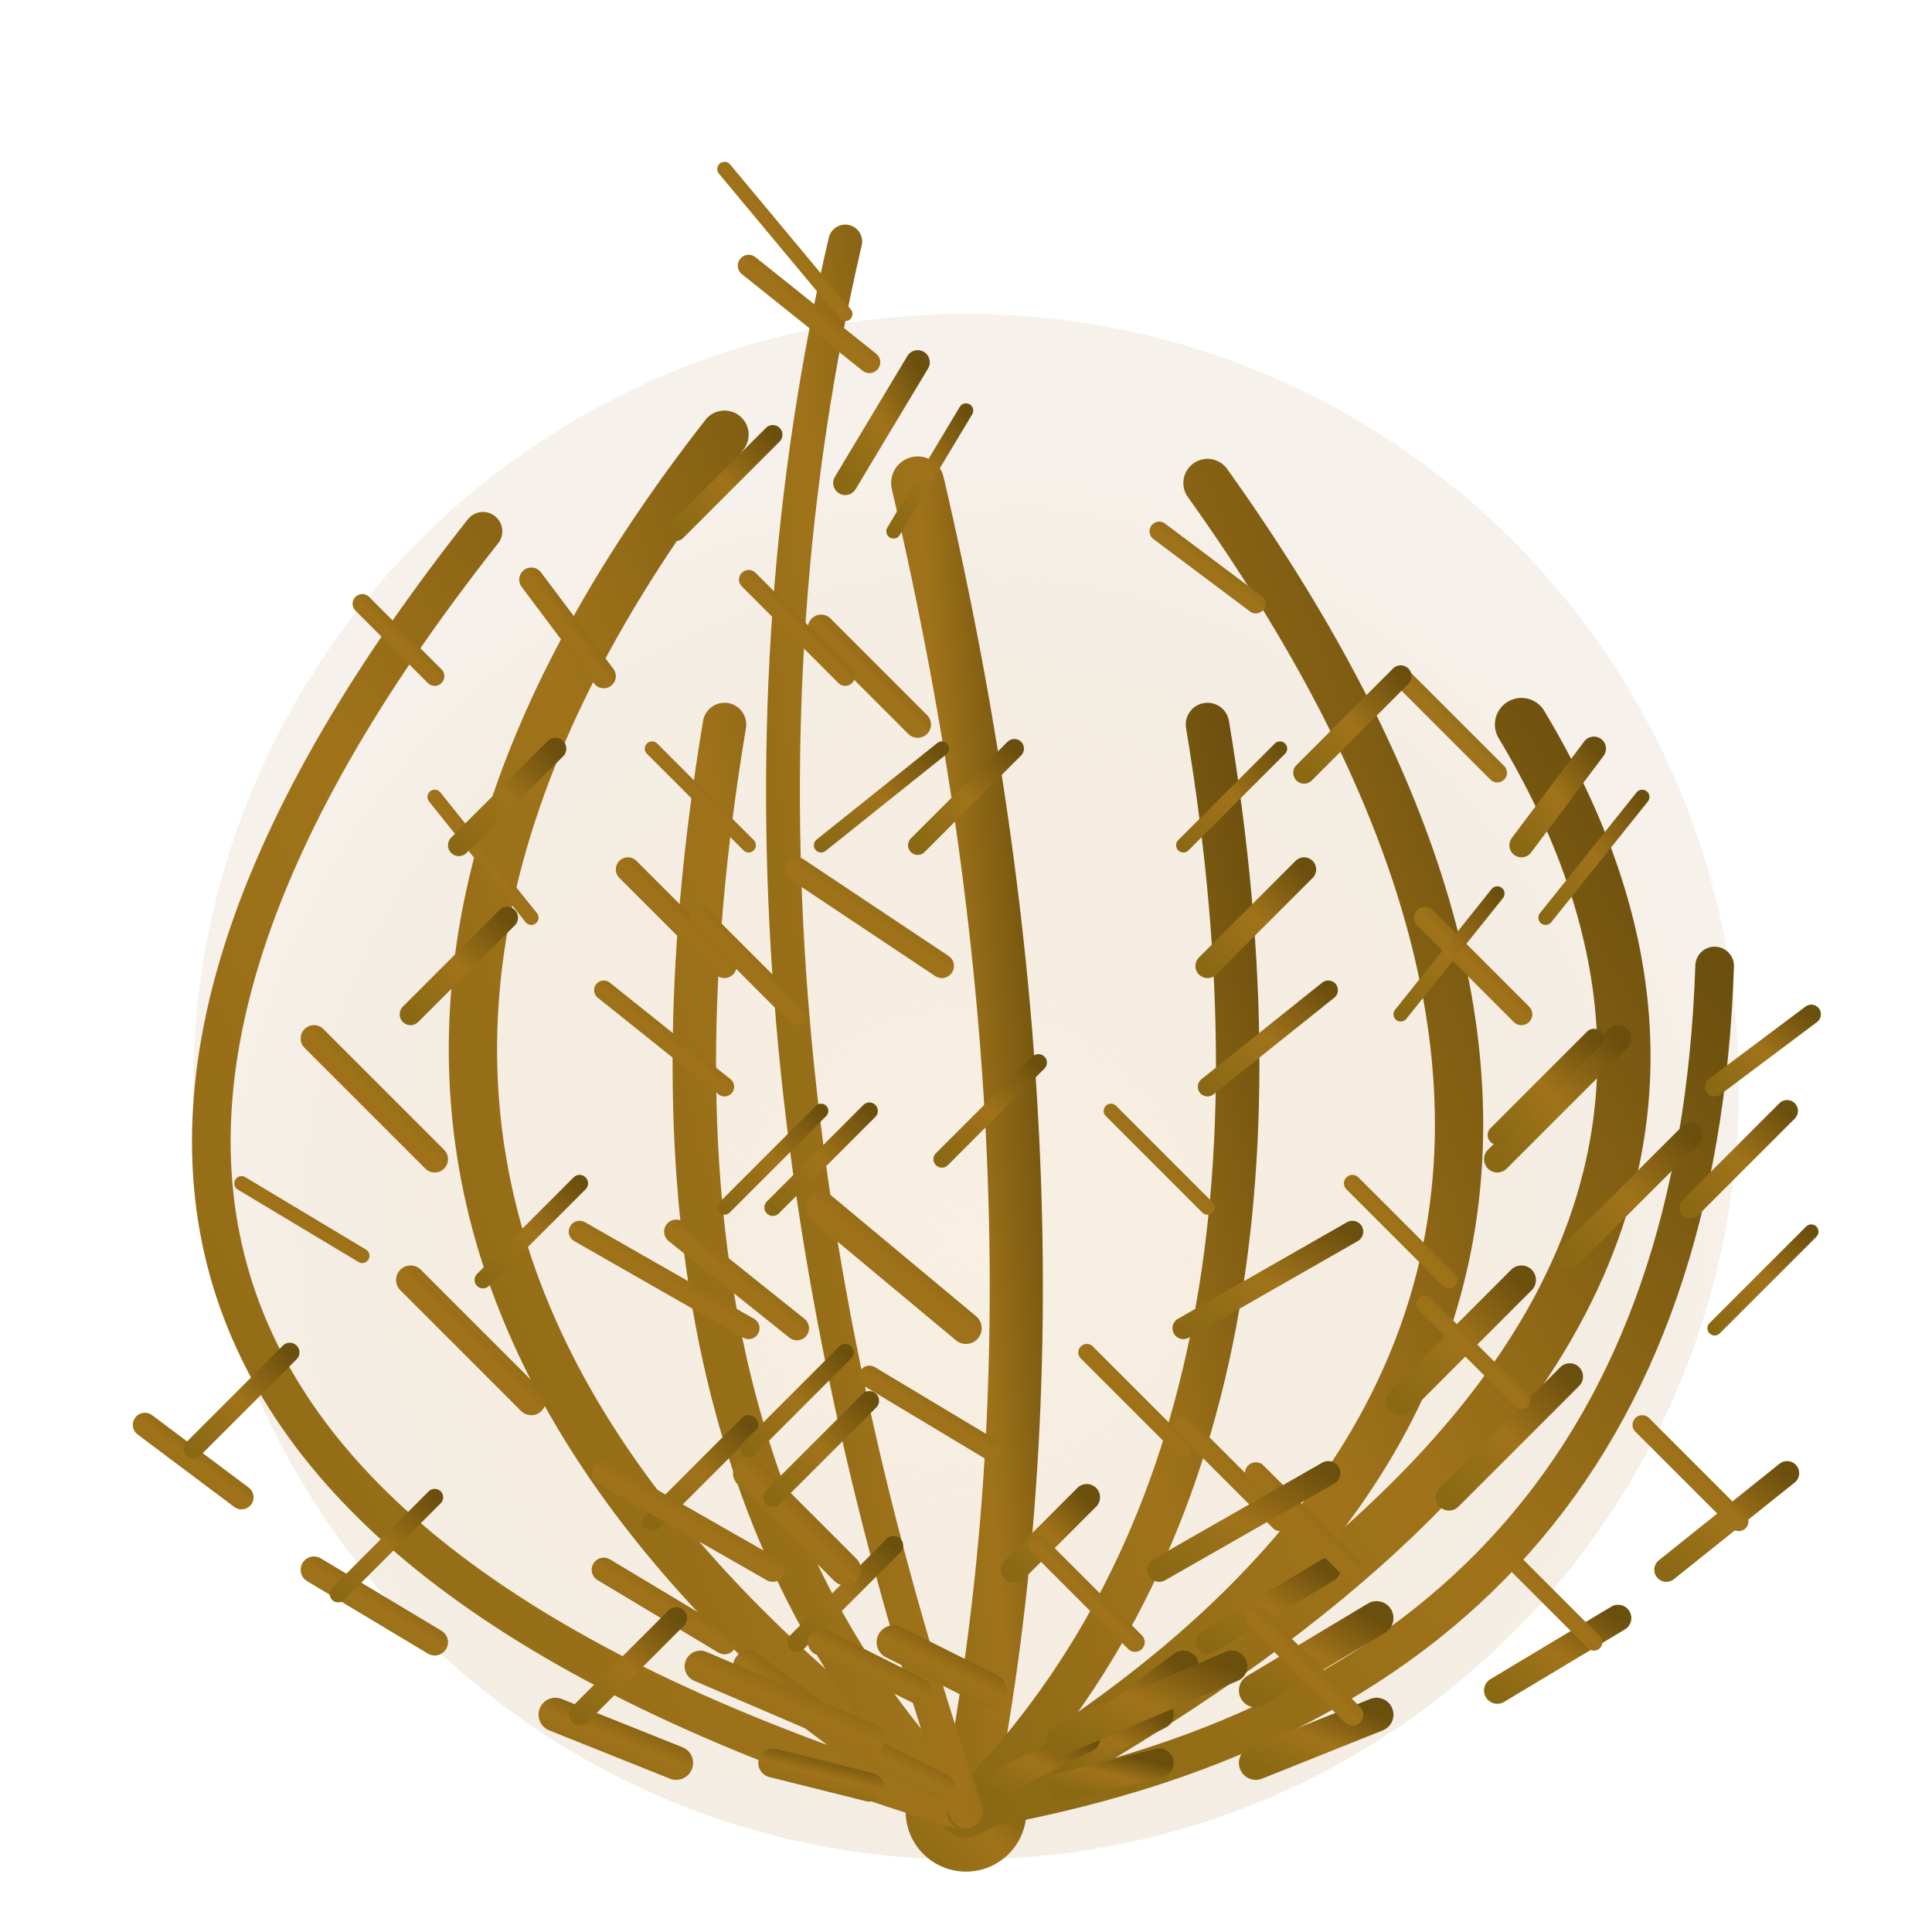
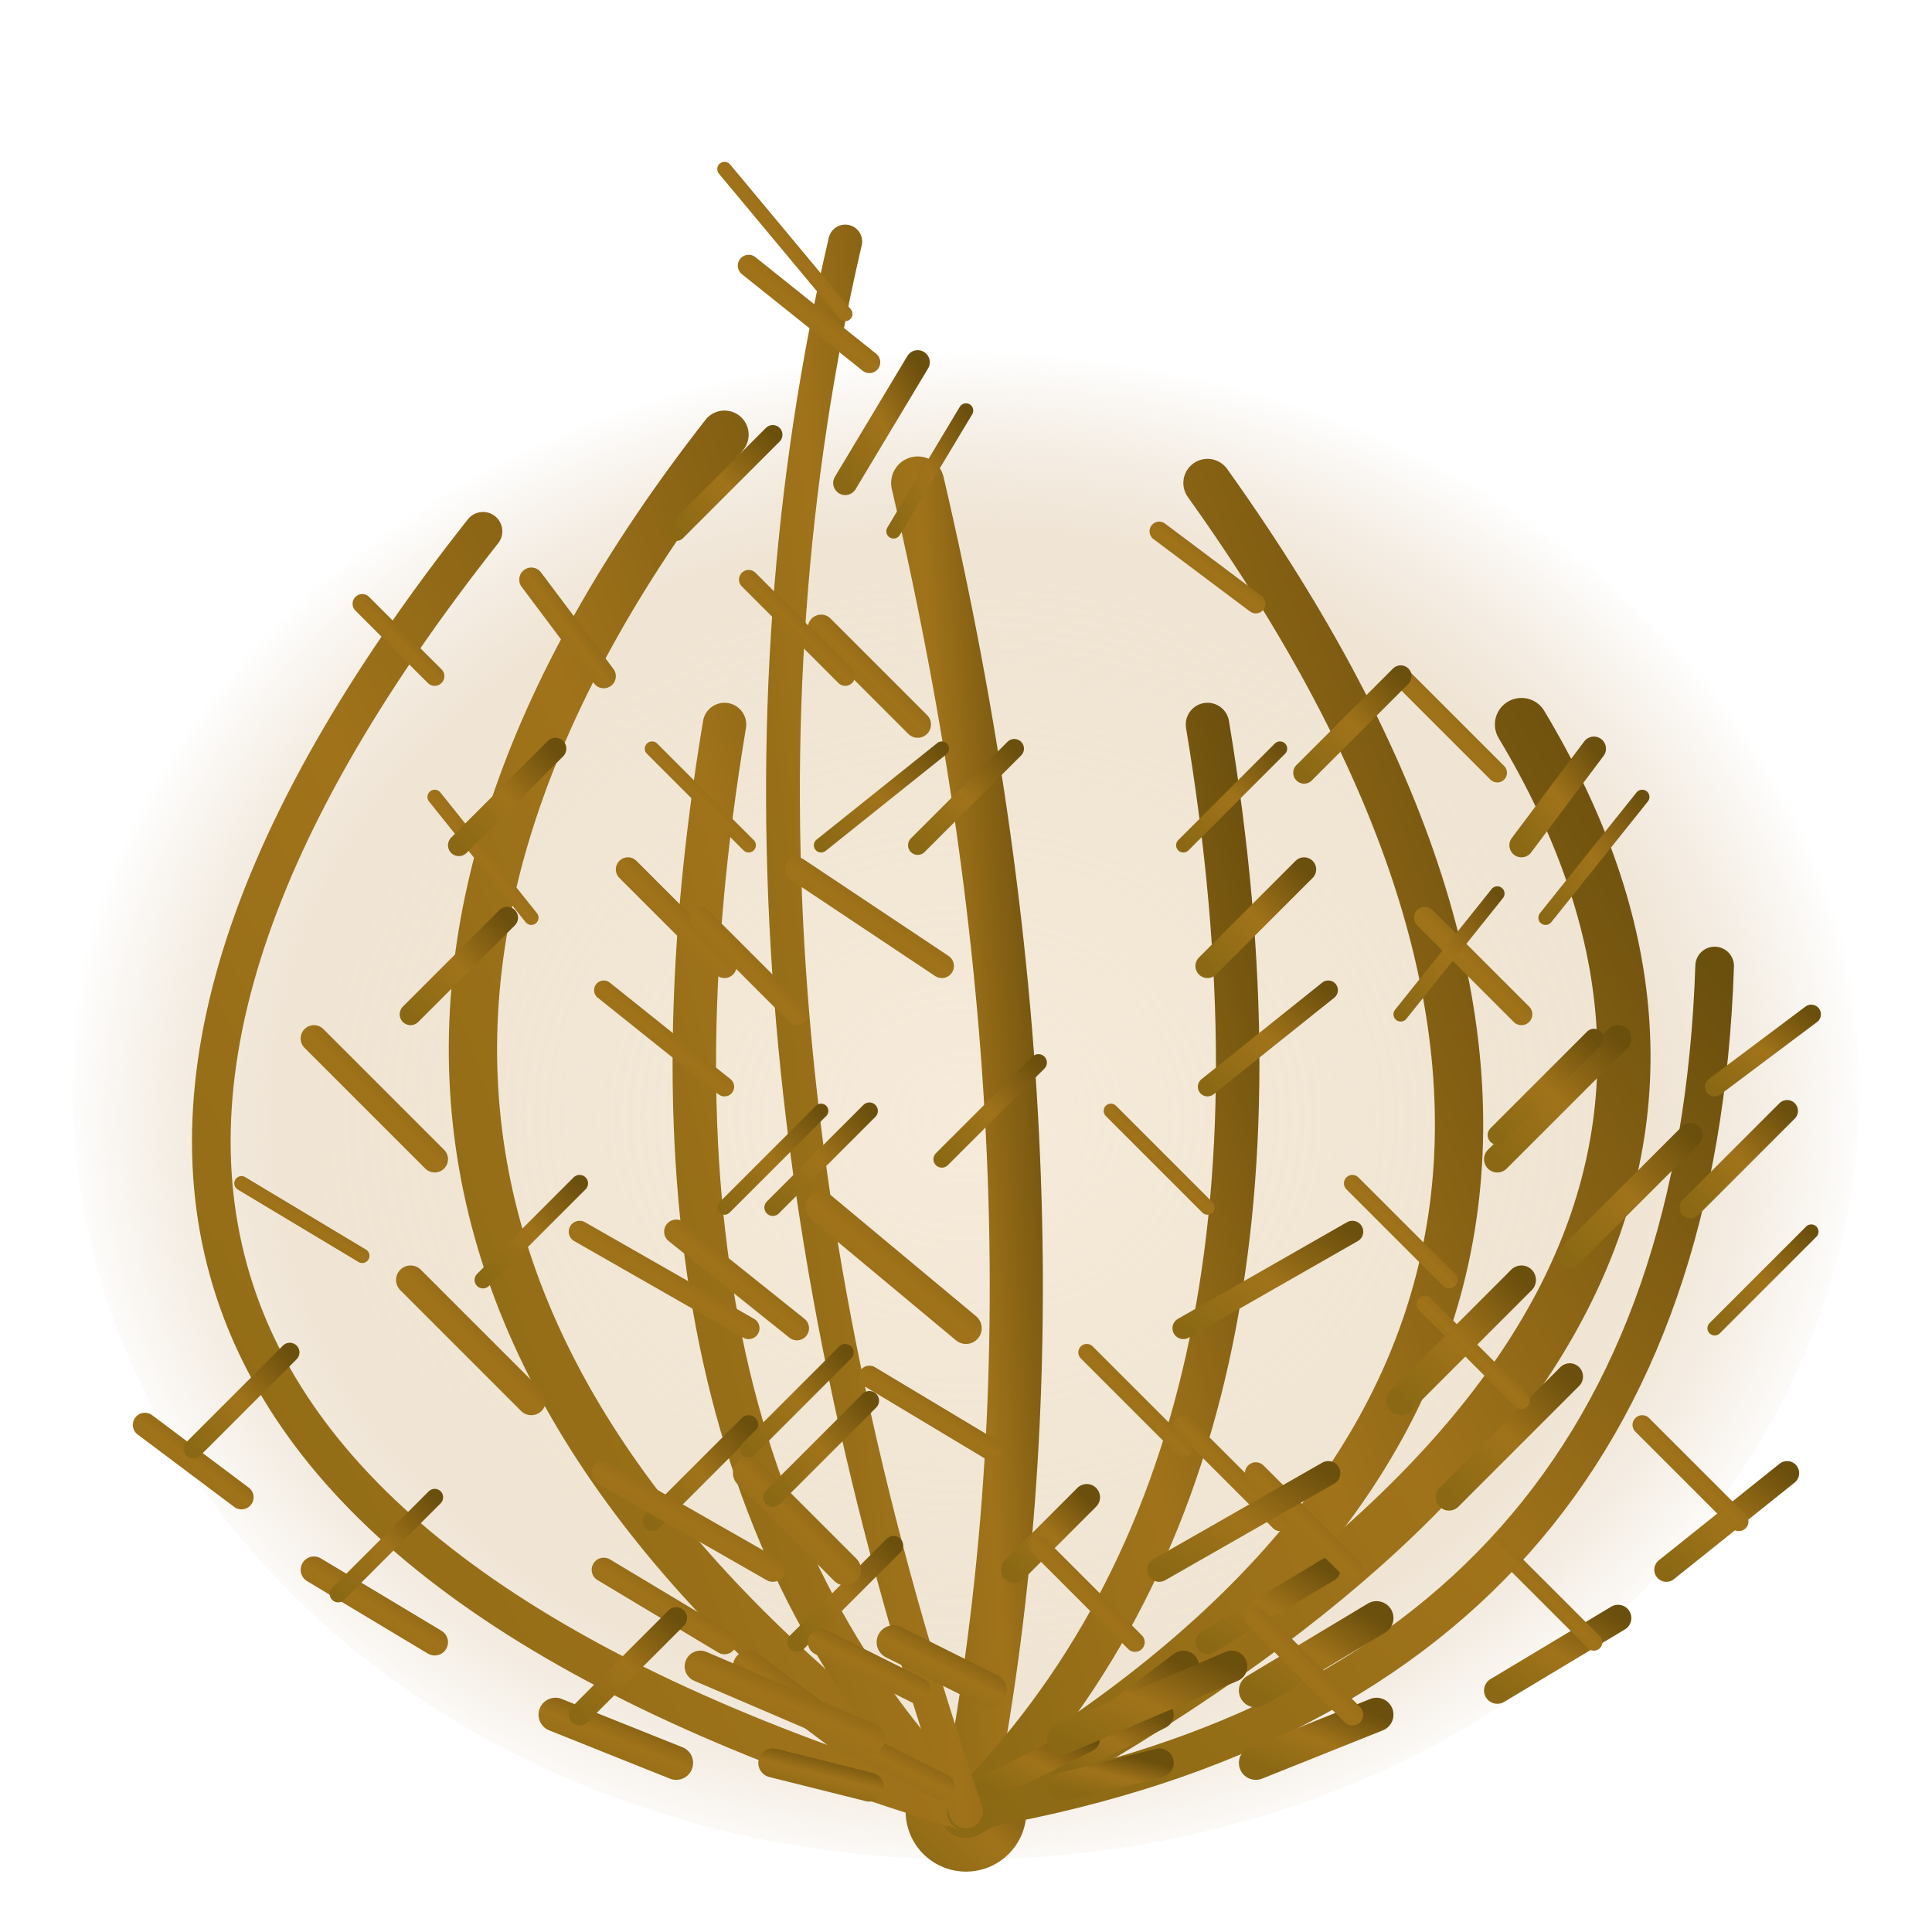
<svg xmlns="http://www.w3.org/2000/svg" width="80" height="80" viewBox="0 0 80 80">
  <defs>
-     <radialGradient id="backgroundGrad" cx="50%" cy="60%" r="50%">
-       <stop offset="0%" style="stop-color:#f4e6d1;stop-opacity:0.6" />
-       <stop offset="70%" style="stop-color:#e6d3b7;stop-opacity:0.4" />
-       <stop offset="100%" style="stop-color:#d4b896;stop-opacity:0.2" />
+     <radialGradient id="backgroundGrad" cx="50%" cy="52%" r="50%">
+       <stop offset="0%" style="stop-color:#f4e6d1;stop-opacity:0.8" />
+       <stop offset="75%" style="stop-color:#e6d3b7;stop-opacity:0.6" />
+       <stop offset="100%" style="stop-color:#d4b896;stop-opacity:0" />
    </radialGradient>
    <linearGradient id="branchGrad" x1="0%" y1="100%" x2="100%" y2="0%">
      <stop offset="0%" style="stop-color:#8b6914;stop-opacity:1" />
      <stop offset="50%" style="stop-color:#a0731a;stop-opacity:1" />
      <stop offset="100%" style="stop-color:#6b4f0d;stop-opacity:1" />
    </linearGradient>
  </defs>
-   <circle cx="40" cy="45" r="32" fill="url(#backgroundGrad)" />
+   <ellipse cx="40" cy="45" rx="37" ry="32" fill="url(#backgroundGrad)" />
  <circle cx="40" cy="75" r="2.5" fill="url(#branchGrad)" />
  <path d="M 40 75 Q 45 50 38 20" stroke="url(#branchGrad)" stroke-width="2.2" fill="none" stroke-linecap="round" />
  <path d="M 40 75 Q 78 55 63 30" stroke="url(#branchGrad)" stroke-width="2.2" fill="none" stroke-linecap="round" />
  <path d="M 40 75 Q 5 50 30 18" stroke="url(#branchGrad)" stroke-width="2" fill="none" stroke-linecap="round" />
  <path d="M 40 75 Q 75 55 50 20" stroke="url(#branchGrad)" stroke-width="2" fill="none" stroke-linecap="round" />
  <path d="M 40 75 Q 25 60 30 30" stroke="url(#branchGrad)" stroke-width="1.8" fill="none" stroke-linecap="round" />
  <path d="M 40 75 Q 55 60 50 30" stroke="url(#branchGrad)" stroke-width="1.8" fill="none" stroke-linecap="round" />
  <path d="M 40 75 Q -10 60 20 22" stroke="url(#branchGrad)" stroke-width="1.6" fill="none" stroke-linecap="round" />
  <path d="M 40 75 Q 70 70 71 40" stroke="url(#branchGrad)" stroke-width="1.6" fill="none" stroke-linecap="round" />
  <path d="M 40 75 Q 28 40 35 10" stroke="url(#branchGrad)" stroke-width="1.4" fill="none" stroke-linecap="round" />
  <line x1="41" y1="70" x2="37" y2="68" stroke="url(#branchGrad)" stroke-width="1.4" stroke-linecap="round" />
  <line x1="42" y1="65" x2="45" y2="62" stroke="url(#branchGrad)" stroke-width="1.1" stroke-linecap="round" />
  <line x1="41" y1="60" x2="36" y2="57" stroke="url(#branchGrad)" stroke-width="0.9" stroke-linecap="round" />
  <line x1="40" y1="55" x2="34" y2="50" stroke="url(#branchGrad)" stroke-width="1.3" stroke-linecap="round" />
  <line x1="39" y1="48" x2="43" y2="44" stroke="url(#branchGrad)" stroke-width="0.7" stroke-linecap="round" />
  <line x1="39" y1="40" x2="33" y2="36" stroke="url(#branchGrad)" stroke-width="1.0" stroke-linecap="round" />
  <line x1="38" y1="35" x2="42" y2="31" stroke="url(#branchGrad)" stroke-width="0.8" stroke-linecap="round" />
  <line x1="38" y1="30" x2="34" y2="26" stroke="url(#branchGrad)" stroke-width="1.1" stroke-linecap="round" />
  <line x1="37" y1="22" x2="40" y2="17" stroke="url(#branchGrad)" stroke-width="0.6" stroke-linecap="round" />
  <line x1="36" y1="15" x2="31" y2="11" stroke="url(#branchGrad)" stroke-width="0.9" stroke-linecap="round" />
  <line x1="45" y1="72" x2="49" y2="69" stroke="url(#branchGrad)" stroke-width="1.3" stroke-linecap="round" />
  <line x1="50" y1="68" x2="55" y2="65" stroke="url(#branchGrad)" stroke-width="1.0" stroke-linecap="round" />
  <line x1="53" y1="63" x2="49" y2="59" stroke="url(#branchGrad)" stroke-width="0.8" stroke-linecap="round" />
  <line x1="58" y1="58" x2="63" y2="53" stroke="url(#branchGrad)" stroke-width="1.2" stroke-linecap="round" />
  <line x1="60" y1="53" x2="56" y2="49" stroke="url(#branchGrad)" stroke-width="0.7" stroke-linecap="round" />
  <line x1="62" y1="48" x2="67" y2="43" stroke="url(#branchGrad)" stroke-width="1.1" stroke-linecap="round" />
  <line x1="63" y1="42" x2="59" y2="38" stroke="url(#branchGrad)" stroke-width="0.9" stroke-linecap="round" />
  <line x1="64" y1="38" x2="68" y2="33" stroke="url(#branchGrad)" stroke-width="0.6" stroke-linecap="round" />
  <line x1="63" y1="35" x2="66" y2="31" stroke="url(#branchGrad)" stroke-width="1.0" stroke-linecap="round" />
  <line x1="62" y1="32" x2="58" y2="28" stroke="url(#branchGrad)" stroke-width="0.8" stroke-linecap="round" />
  <line x1="35" y1="72" x2="31" y2="69" stroke="url(#branchGrad)" stroke-width="1.3" stroke-linecap="round" />
  <line x1="30" y1="68" x2="25" y2="65" stroke="url(#branchGrad)" stroke-width="1.0" stroke-linecap="round" />
  <line x1="27" y1="63" x2="31" y2="59" stroke="url(#branchGrad)" stroke-width="0.8" stroke-linecap="round" />
  <line x1="22" y1="58" x2="17" y2="53" stroke="url(#branchGrad)" stroke-width="1.2" stroke-linecap="round" />
  <line x1="20" y1="53" x2="24" y2="49" stroke="url(#branchGrad)" stroke-width="0.7" stroke-linecap="round" />
  <line x1="18" y1="48" x2="13" y2="43" stroke="url(#branchGrad)" stroke-width="1.1" stroke-linecap="round" />
  <line x1="17" y1="42" x2="21" y2="38" stroke="url(#branchGrad)" stroke-width="0.9" stroke-linecap="round" />
  <line x1="22" y1="38" x2="18" y2="33" stroke="url(#branchGrad)" stroke-width="0.6" stroke-linecap="round" />
  <line x1="25" y1="28" x2="22" y2="24" stroke="url(#branchGrad)" stroke-width="1.0" stroke-linecap="round" />
  <line x1="28" y1="22" x2="32" y2="18" stroke="url(#branchGrad)" stroke-width="0.8" stroke-linecap="round" />
  <line x1="44" y1="73" x2="48" y2="71" stroke="url(#branchGrad)" stroke-width="1.2" stroke-linecap="round" />
  <line x1="52" y1="70" x2="57" y2="67" stroke="url(#branchGrad)" stroke-width="1.4" stroke-linecap="round" />
  <line x1="56" y1="65" x2="52" y2="61" stroke="url(#branchGrad)" stroke-width="0.9" stroke-linecap="round" />
  <line x1="60" y1="62" x2="65" y2="57" stroke="url(#branchGrad)" stroke-width="1.1" stroke-linecap="round" />
  <line x1="63" y1="58" x2="59" y2="54" stroke="url(#branchGrad)" stroke-width="0.7" stroke-linecap="round" />
  <line x1="65" y1="52" x2="70" y2="47" stroke="url(#branchGrad)" stroke-width="1.0" stroke-linecap="round" />
  <line x1="62" y1="47" x2="66" y2="43" stroke="url(#branchGrad)" stroke-width="0.8" stroke-linecap="round" />
  <line x1="58" y1="42" x2="62" y2="37" stroke="url(#branchGrad)" stroke-width="0.6" stroke-linecap="round" />
  <line x1="54" y1="32" x2="58" y2="28" stroke="url(#branchGrad)" stroke-width="0.9" stroke-linecap="round" />
  <line x1="52" y1="25" x2="48" y2="22" stroke="url(#branchGrad)" stroke-width="0.8" stroke-linecap="round" />
  <line x1="39" y1="74" x2="35" y2="72" stroke="url(#branchGrad)" stroke-width="1.1" stroke-linecap="round" />
  <line x1="36" y1="72" x2="29" y2="69" stroke="url(#branchGrad)" stroke-width="1.3" stroke-linecap="round" />
  <line x1="33" y1="68" x2="37" y2="64" stroke="url(#branchGrad)" stroke-width="0.8" stroke-linecap="round" />
  <line x1="32" y1="65" x2="25" y2="61" stroke="url(#branchGrad)" stroke-width="1.0" stroke-linecap="round" />
  <line x1="31" y1="60" x2="35" y2="56" stroke="url(#branchGrad)" stroke-width="0.7" stroke-linecap="round" />
  <line x1="31" y1="55" x2="24" y2="51" stroke="url(#branchGrad)" stroke-width="0.9" stroke-linecap="round" />
  <line x1="30" y1="50" x2="34" y2="46" stroke="url(#branchGrad)" stroke-width="0.6" stroke-linecap="round" />
  <line x1="30" y1="45" x2="25" y2="41" stroke="url(#branchGrad)" stroke-width="0.8" stroke-linecap="round" />
  <line x1="30" y1="40" x2="26" y2="36" stroke="url(#branchGrad)" stroke-width="1.0" stroke-linecap="round" />
  <line x1="31" y1="35" x2="27" y2="31" stroke="url(#branchGrad)" stroke-width="0.6" stroke-linecap="round" />
  <line x1="41" y1="74" x2="45" y2="72" stroke="url(#branchGrad)" stroke-width="1.1" stroke-linecap="round" />
  <line x1="44" y1="72" x2="51" y2="69" stroke="url(#branchGrad)" stroke-width="1.3" stroke-linecap="round" />
  <line x1="47" y1="68" x2="43" y2="64" stroke="url(#branchGrad)" stroke-width="0.8" stroke-linecap="round" />
  <line x1="48" y1="65" x2="55" y2="61" stroke="url(#branchGrad)" stroke-width="1.0" stroke-linecap="round" />
  <line x1="49" y1="60" x2="45" y2="56" stroke="url(#branchGrad)" stroke-width="0.7" stroke-linecap="round" />
  <line x1="49" y1="55" x2="56" y2="51" stroke="url(#branchGrad)" stroke-width="0.9" stroke-linecap="round" />
  <line x1="50" y1="50" x2="46" y2="46" stroke="url(#branchGrad)" stroke-width="0.6" stroke-linecap="round" />
  <line x1="50" y1="45" x2="55" y2="41" stroke="url(#branchGrad)" stroke-width="0.8" stroke-linecap="round" />
  <line x1="50" y1="40" x2="54" y2="36" stroke="url(#branchGrad)" stroke-width="1.0" stroke-linecap="round" />
  <line x1="49" y1="35" x2="53" y2="31" stroke="url(#branchGrad)" stroke-width="0.6" stroke-linecap="round" />
  <line x1="36" y1="74" x2="32" y2="73" stroke="url(#branchGrad)" stroke-width="1.2" stroke-linecap="round" />
  <line x1="28" y1="73" x2="23" y2="71" stroke="url(#branchGrad)" stroke-width="1.4" stroke-linecap="round" />
  <line x1="24" y1="71" x2="28" y2="67" stroke="url(#branchGrad)" stroke-width="0.9" stroke-linecap="round" />
  <line x1="18" y1="68" x2="13" y2="65" stroke="url(#branchGrad)" stroke-width="1.1" stroke-linecap="round" />
  <line x1="14" y1="66" x2="18" y2="62" stroke="url(#branchGrad)" stroke-width="0.7" stroke-linecap="round" />
  <line x1="10" y1="62" x2="6" y2="59" stroke="url(#branchGrad)" stroke-width="1.0" stroke-linecap="round" />
  <line x1="8" y1="60" x2="12" y2="56" stroke="url(#branchGrad)" stroke-width="0.8" stroke-linecap="round" />
  <line x1="15" y1="52" x2="10" y2="49" stroke="url(#branchGrad)" stroke-width="0.6" stroke-linecap="round" />
  <line x1="19" y1="35" x2="23" y2="31" stroke="url(#branchGrad)" stroke-width="0.9" stroke-linecap="round" />
  <line x1="18" y1="28" x2="15" y2="25" stroke="url(#branchGrad)" stroke-width="0.8" stroke-linecap="round" />
  <line x1="44" y1="74" x2="48" y2="73" stroke="url(#branchGrad)" stroke-width="1.2" stroke-linecap="round" />
  <line x1="52" y1="73" x2="57" y2="71" stroke="url(#branchGrad)" stroke-width="1.4" stroke-linecap="round" />
  <line x1="56" y1="71" x2="52" y2="67" stroke="url(#branchGrad)" stroke-width="0.9" stroke-linecap="round" />
  <line x1="62" y1="70" x2="67" y2="67" stroke="url(#branchGrad)" stroke-width="1.1" stroke-linecap="round" />
  <line x1="66" y1="68" x2="62" y2="64" stroke="url(#branchGrad)" stroke-width="0.7" stroke-linecap="round" />
  <line x1="69" y1="65" x2="74" y2="61" stroke="url(#branchGrad)" stroke-width="1.0" stroke-linecap="round" />
  <line x1="72" y1="63" x2="68" y2="59" stroke="url(#branchGrad)" stroke-width="0.8" stroke-linecap="round" />
  <line x1="71" y1="55" x2="75" y2="51" stroke="url(#branchGrad)" stroke-width="0.6" stroke-linecap="round" />
  <line x1="70" y1="50" x2="74" y2="46" stroke="url(#branchGrad)" stroke-width="0.9" stroke-linecap="round" />
  <line x1="71" y1="45" x2="75" y2="42" stroke="url(#branchGrad)" stroke-width="0.8" stroke-linecap="round" />
  <line x1="38" y1="70" x2="34" y2="68" stroke="url(#branchGrad)" stroke-width="1.1" stroke-linecap="round" />
  <line x1="35" y1="65" x2="31" y2="61" stroke="url(#branchGrad)" stroke-width="1.3" stroke-linecap="round" />
  <line x1="32" y1="62" x2="36" y2="58" stroke="url(#branchGrad)" stroke-width="0.8" stroke-linecap="round" />
  <line x1="33" y1="55" x2="28" y2="51" stroke="url(#branchGrad)" stroke-width="1.0" stroke-linecap="round" />
  <line x1="32" y1="50" x2="36" y2="46" stroke="url(#branchGrad)" stroke-width="0.7" stroke-linecap="round" />
  <line x1="33" y1="42" x2="29" y2="38" stroke="url(#branchGrad)" stroke-width="0.9" stroke-linecap="round" />
  <line x1="34" y1="35" x2="39" y2="31" stroke="url(#branchGrad)" stroke-width="0.6" stroke-linecap="round" />
  <line x1="35" y1="28" x2="31" y2="24" stroke="url(#branchGrad)" stroke-width="0.8" stroke-linecap="round" />
  <line x1="35" y1="20" x2="38" y2="15" stroke="url(#branchGrad)" stroke-width="1.0" stroke-linecap="round" />
  <line x1="35" y1="13" x2="30" y2="7" stroke="url(#branchGrad)" stroke-width="0.6" stroke-linecap="round" />
</svg>
